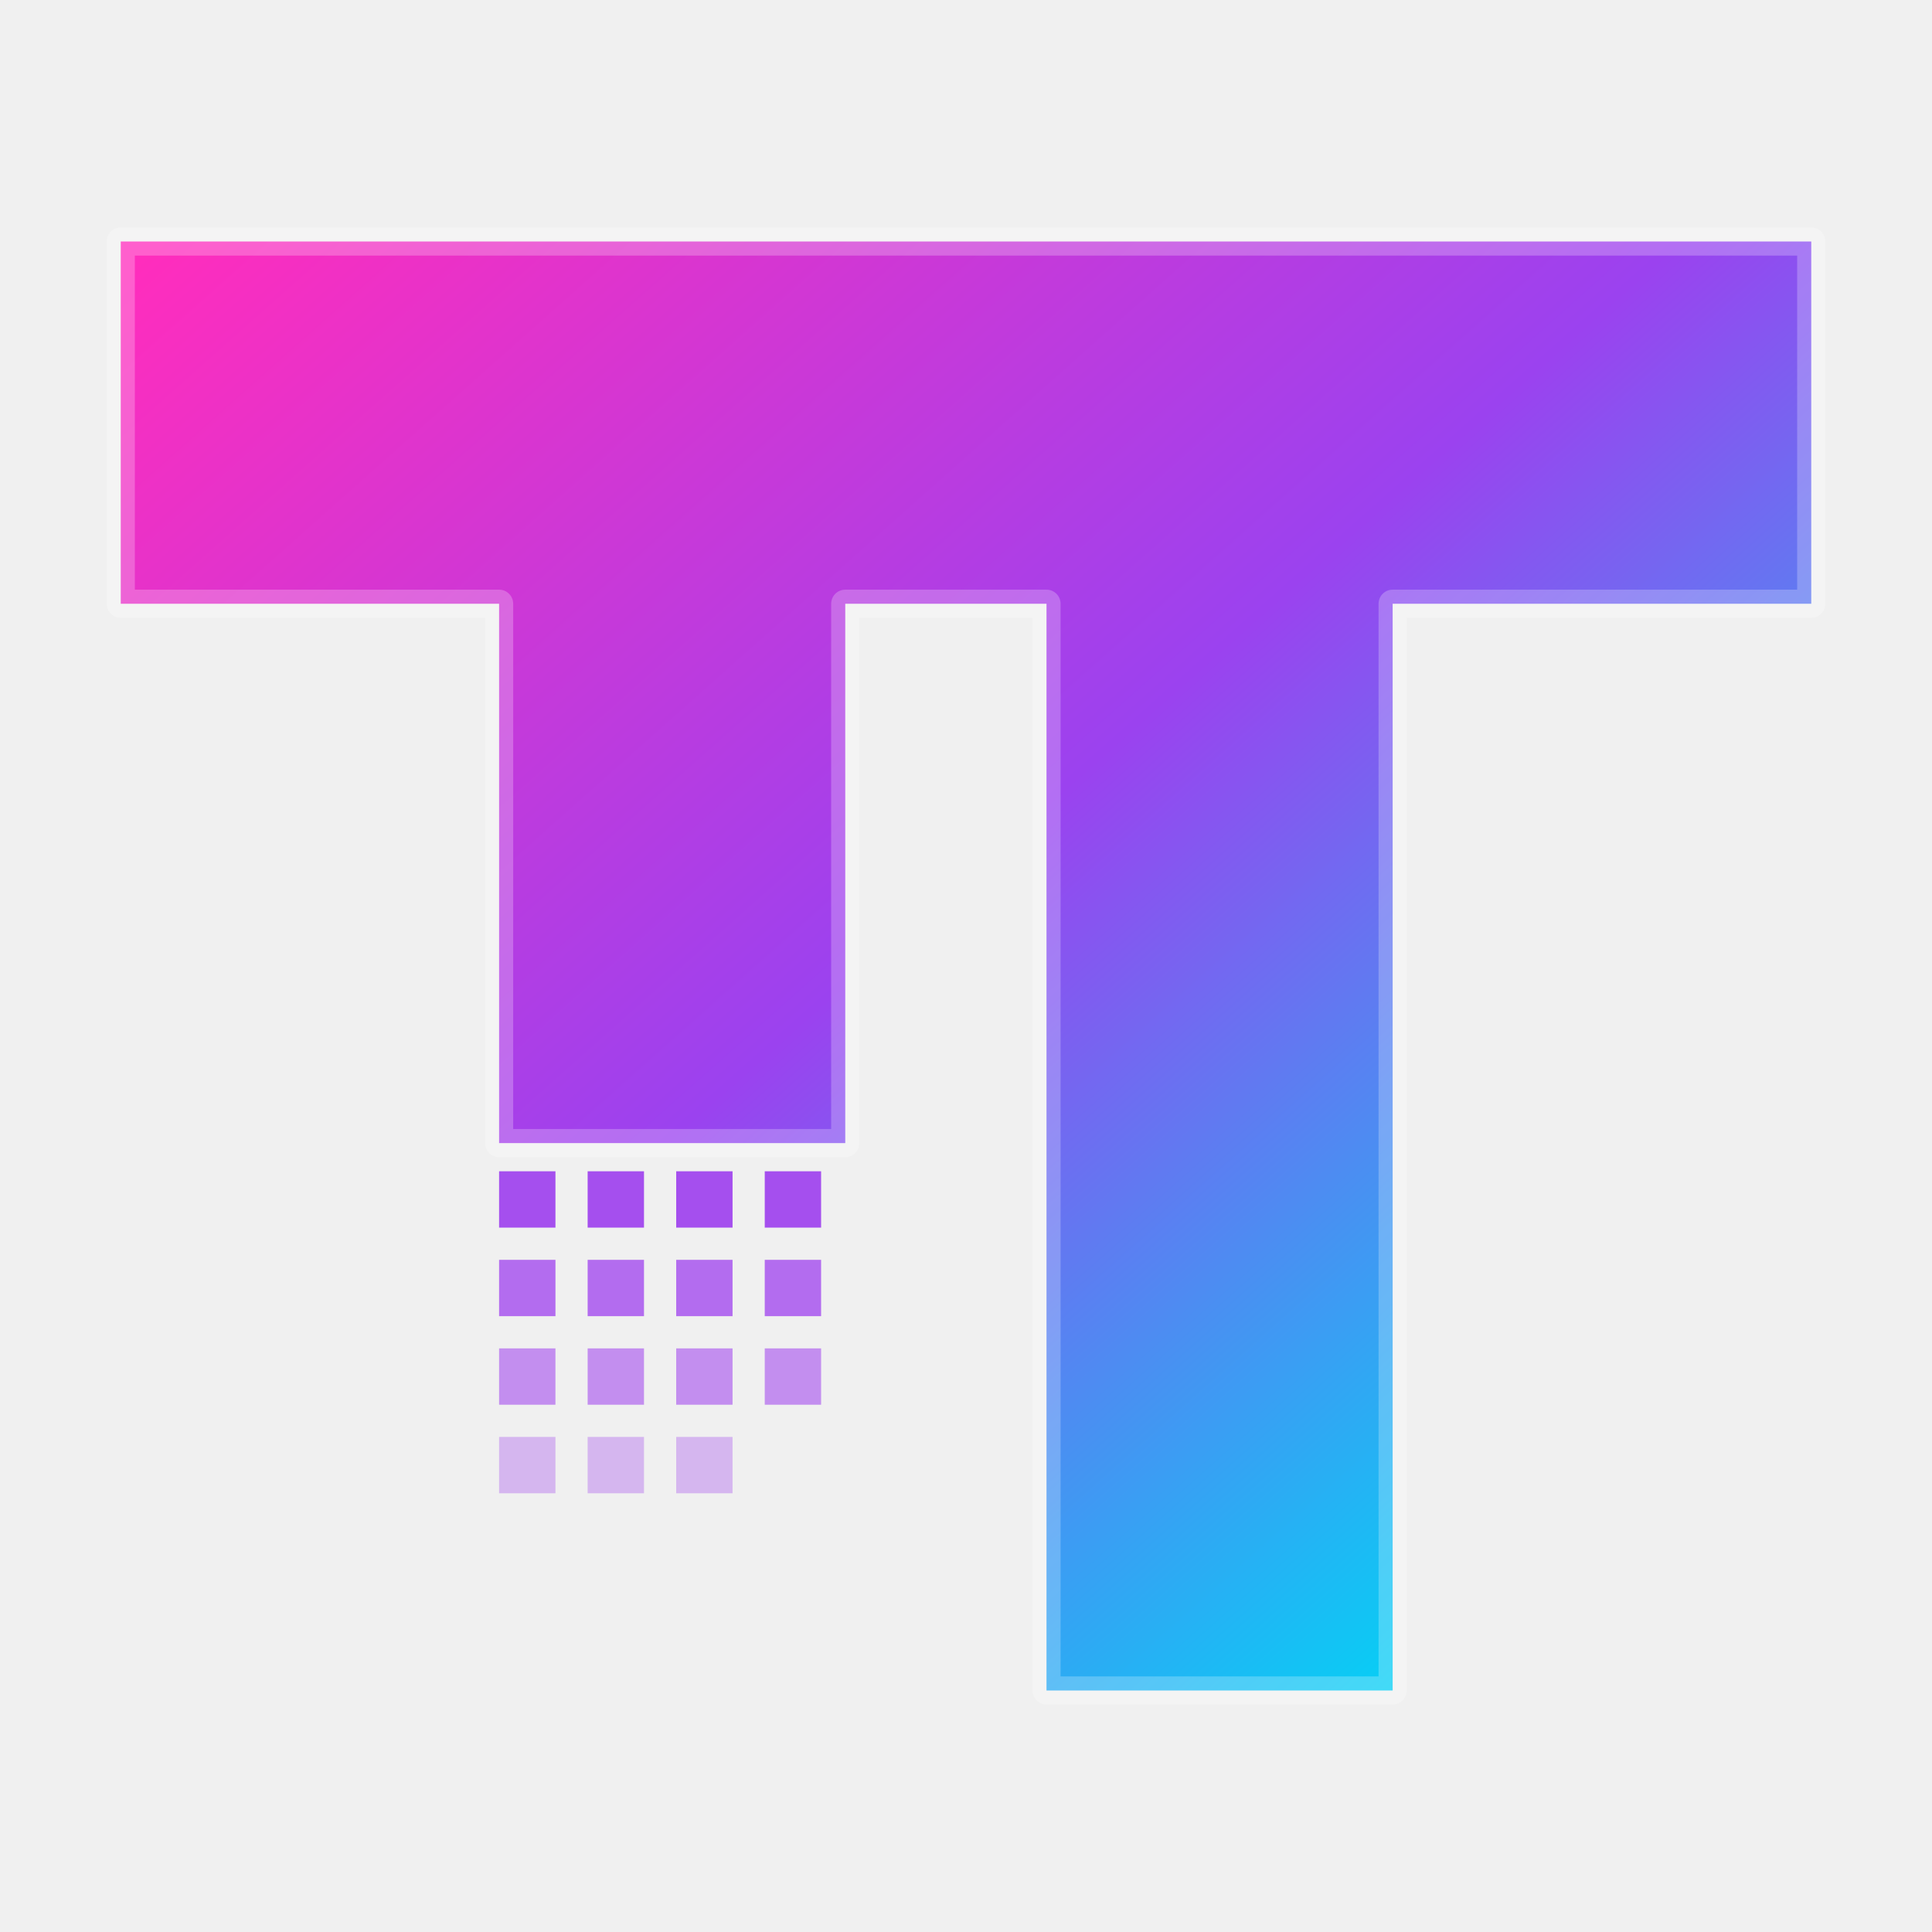
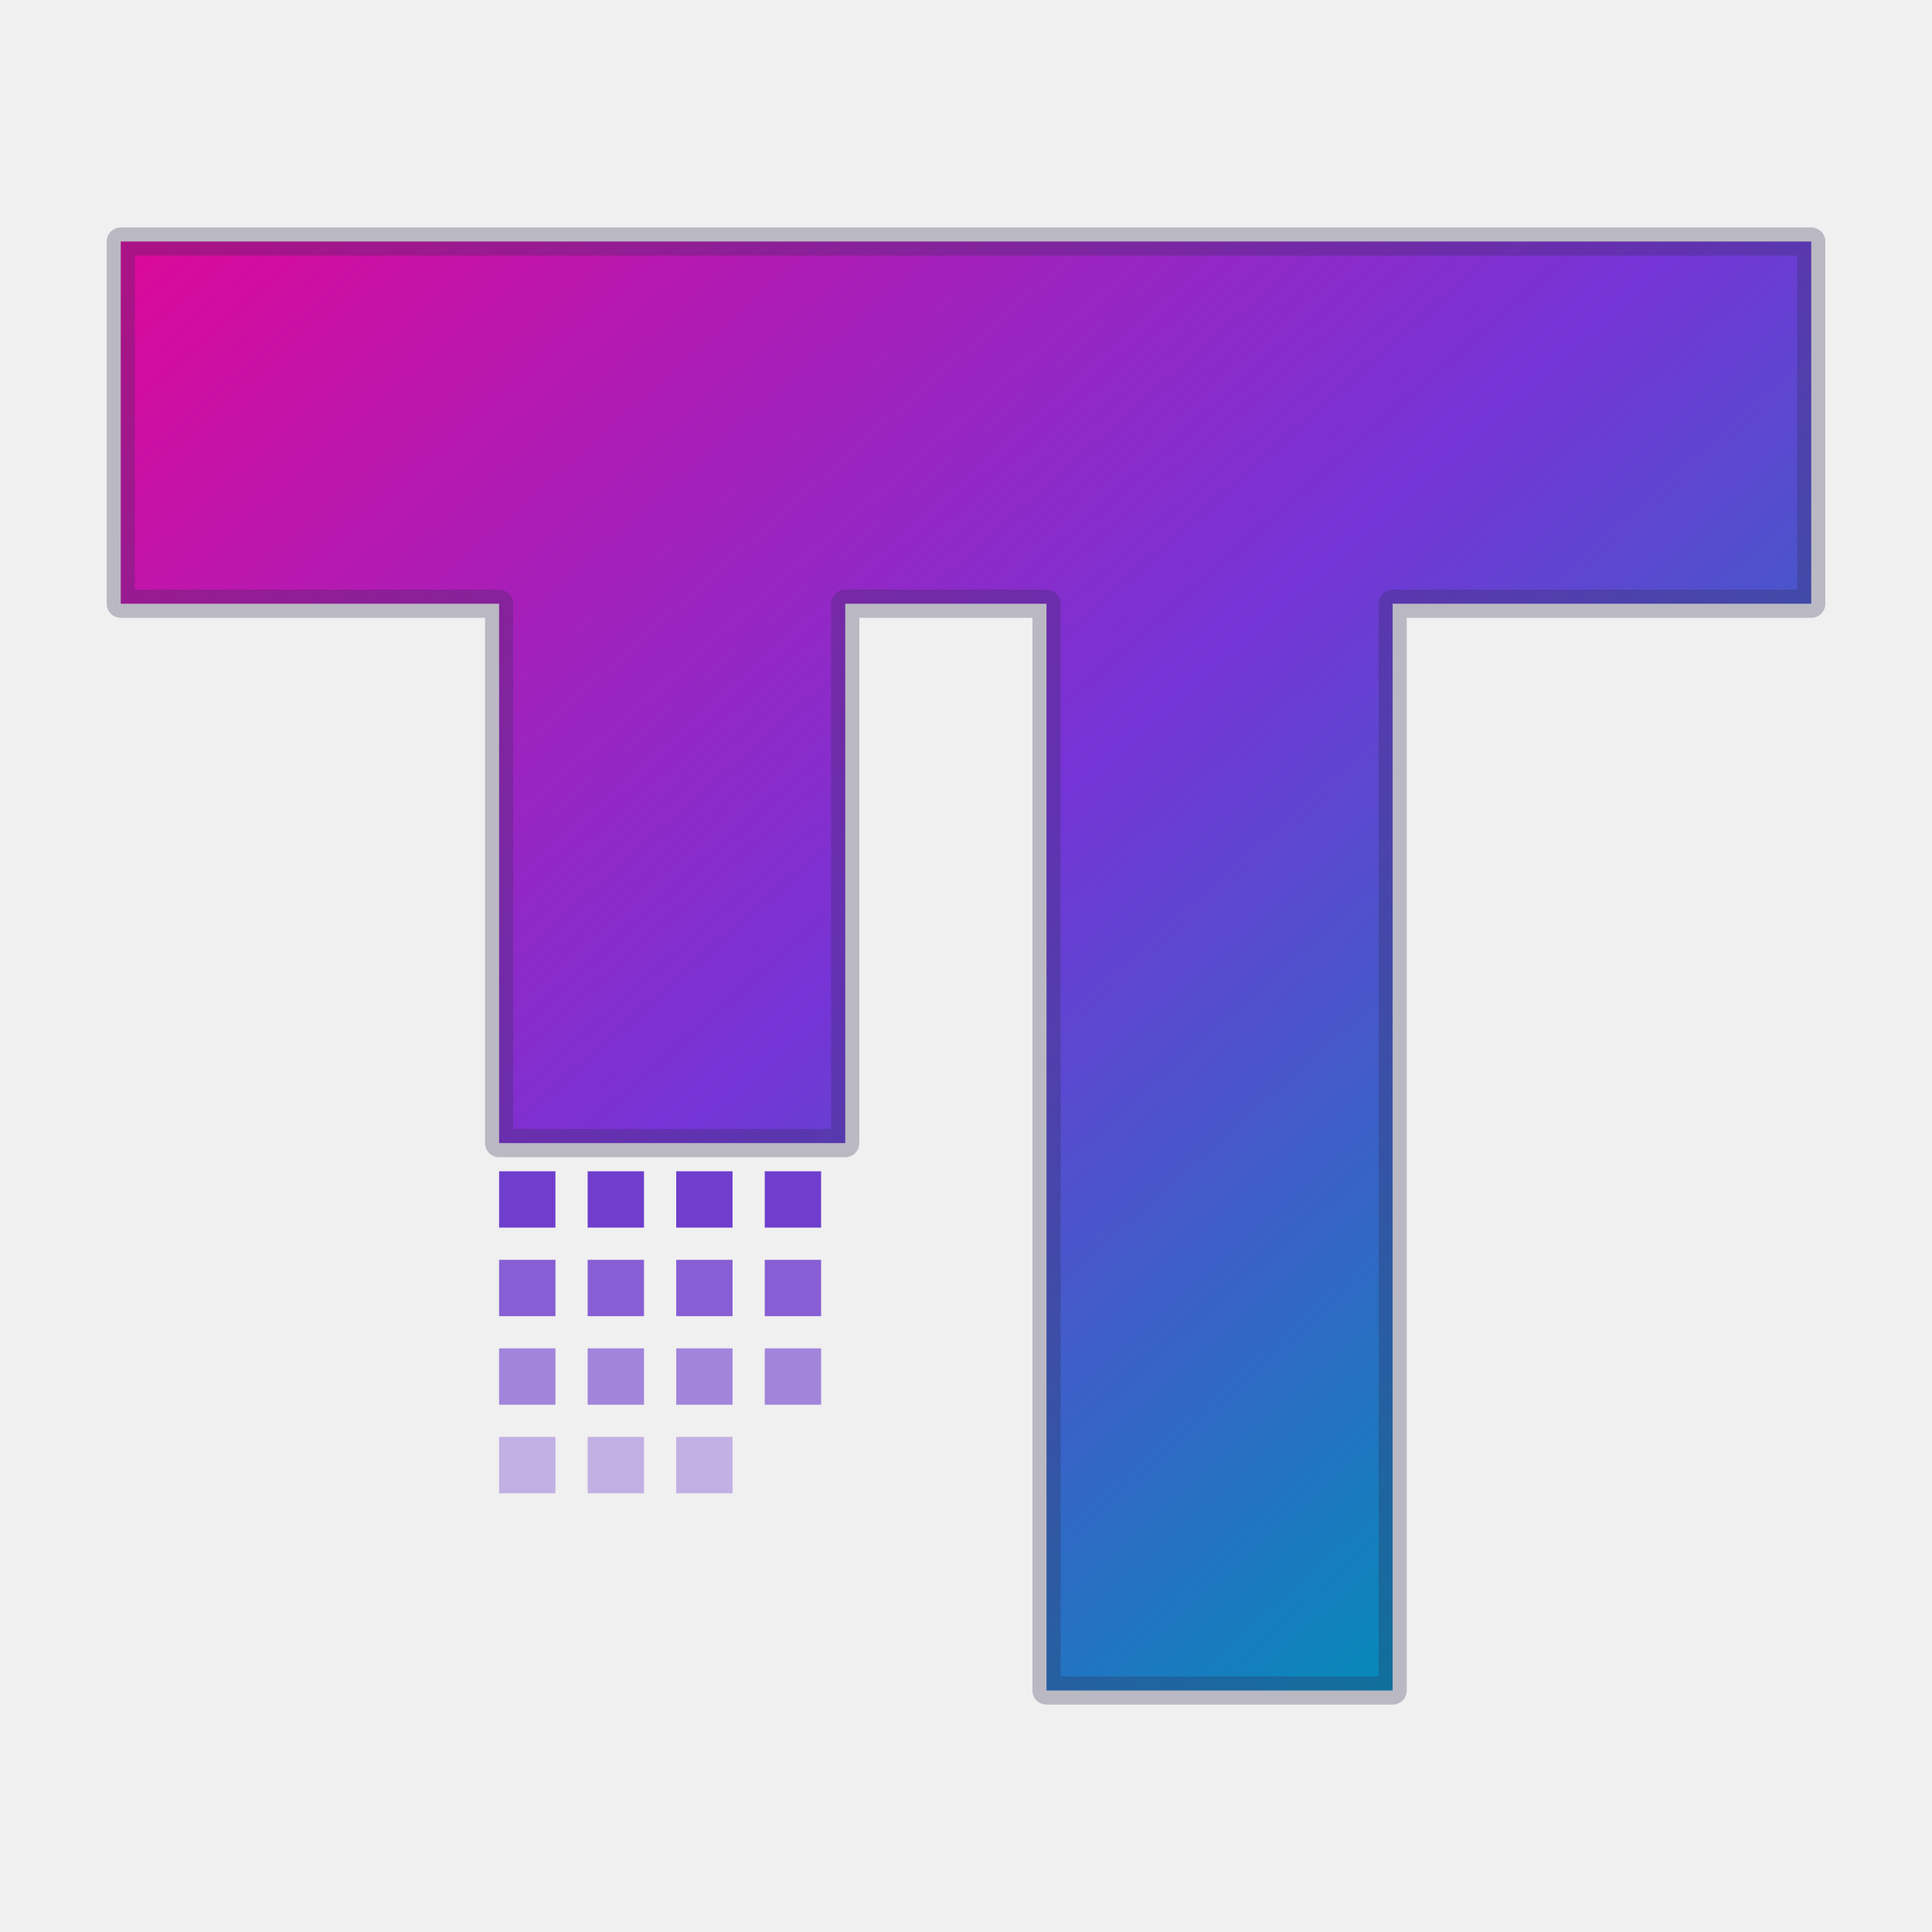
<svg xmlns="http://www.w3.org/2000/svg" viewBox="0 0 24 24">
  <defs>
    <linearGradient id="mark" x1="2" y1="3" x2="18" y2="21" gradientUnits="userSpaceOnUse">
-       <stop offset="0" stop-color="#FF2DBD" />
-       <stop offset="0.52" stop-color="#9B42EF" />
-       <stop offset="1" stop-color="#00D5F5" />
+       <stop offset="0" stop-color="#D90A9B" />
+       <stop offset="0.52" stop-color="#7534D6" />
+       <stop offset="1" stop-color="#008EB8" />
    </linearGradient>
  </defs>
-   <path fill="url(#mark)" stroke="#FFFFFF" stroke-opacity="0.24" stroke-width="0.35" stroke-linejoin="round" d="M1.5 3h21v4.5h-5.2V21H13V7.5h-2.5v6.7H6.2V7.5H1.5Z" />
-   <g fill="#A247EE">
+   <path fill="url(#mark)" stroke="#312E4F" stroke-opacity="0.28" stroke-width="0.35" stroke-linejoin="round" d="M1.5 3h21v4.5h-5.2V21H13V7.5h-2.5v6.7H6.2V7.5H1.5Z" />
+   <g fill="#6935CC">
    <path opacity="0.95" d="M6.2 14.55h.7v.7h-.7zm1.1 0H8v.7h-.7zm1.1 0h.7v.7h-.7zm1.1 0h.7v.7h-.7z" />
    <path opacity="0.78" d="M6.2 15.65h.7v.7h-.7zm1.1 0H8v.7h-.7zm1.1 0h.7v.7h-.7zm1.1 0h.7v.7h-.7z" />
    <path opacity="0.58" d="M6.2 16.75h.7v.7h-.7zm1.1 0H8v.7h-.7zm1.1 0h.7v.7h-.7zm1.1 0h.7v.7h-.7z" />
    <path opacity="0.34" d="M6.2 17.85h.7v.7h-.7zm1.1 0H8v.7h-.7zm1.1 0h.7v.7h-.7z" />
  </g>
</svg>
